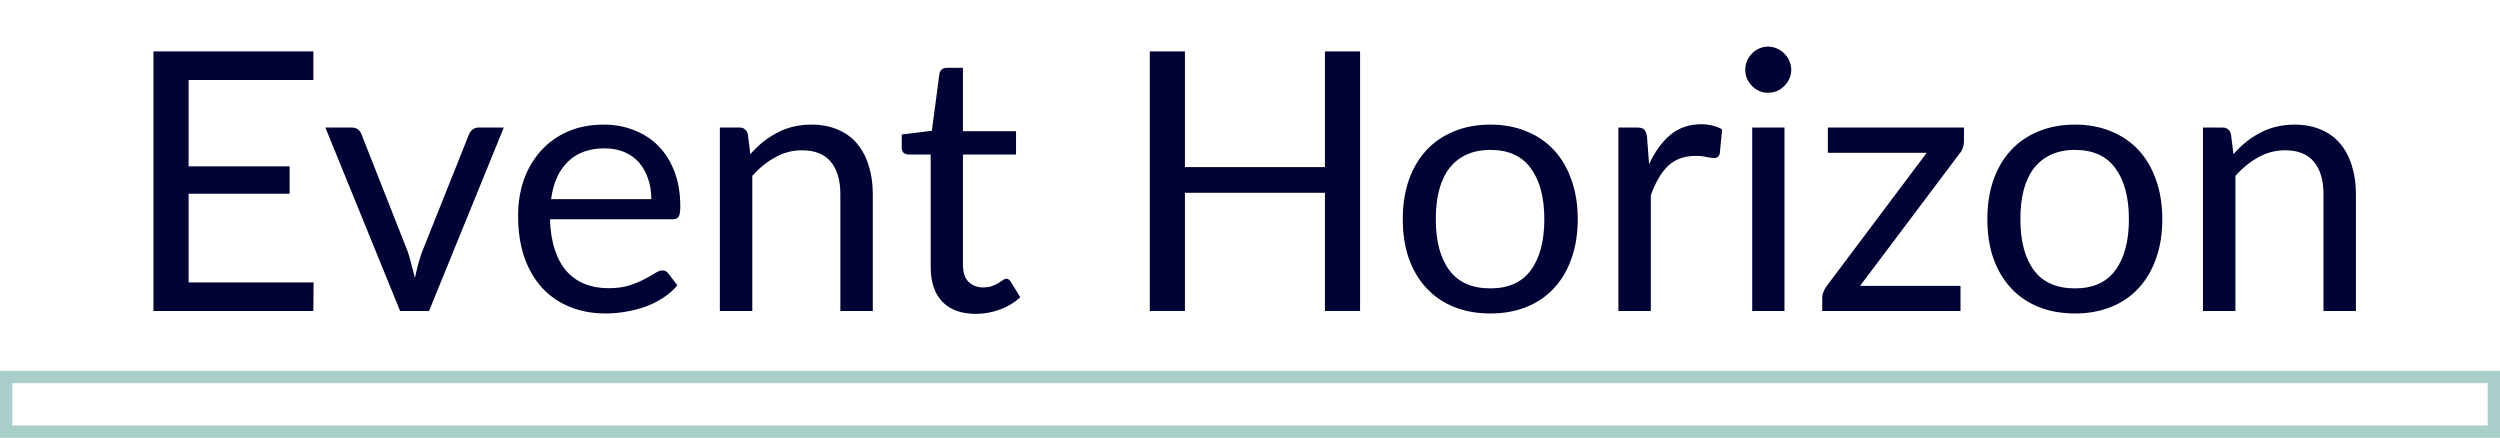
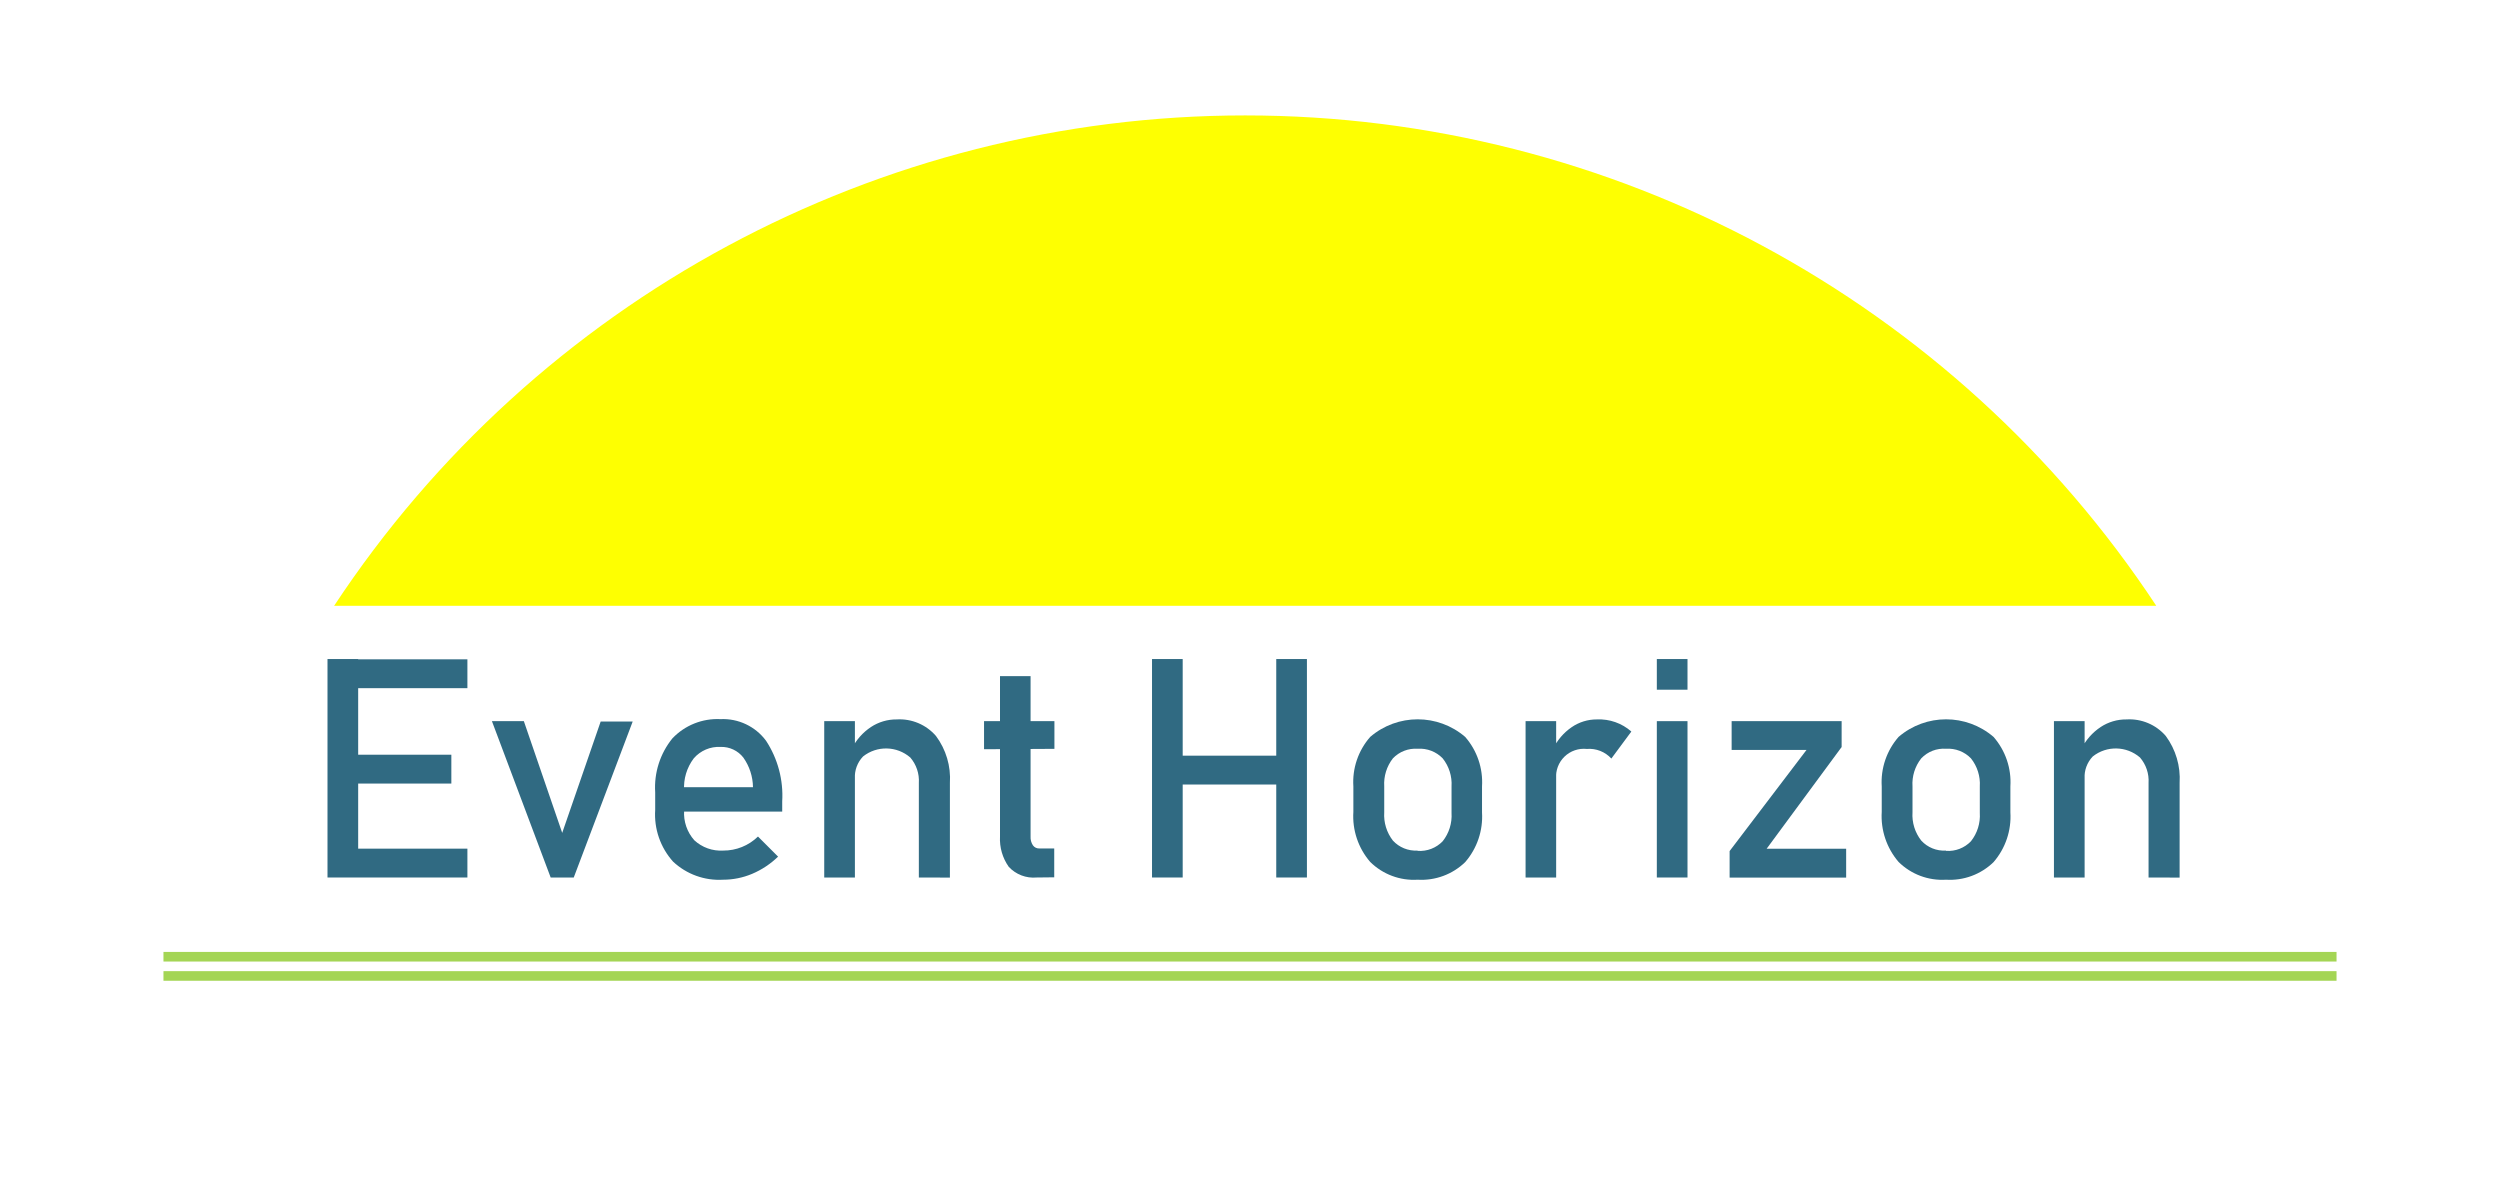
- <svg xmlns="http://www.w3.org/2000/svg" viewBox="0 0 202.27 35.42">
+ <svg xmlns="http://www.w3.org/2000/svg" viewBox="0 0 260 125">
  <defs>
-     <style>.cls-1{font-size:29.31px;fill:#000333;font-family:Lato-Regular, Lato;}.cls-2{letter-spacing:-0.02em;}.cls-3{letter-spacing:-0.01em;}.cls-4{letter-spacing:0em;}.cls-5{letter-spacing:-0.01em;}.cls-6{letter-spacing:-0.02em;}.cls-7{letter-spacing:-0.01em;}.cls-8{fill:none;stroke:#aaceca;stroke-miterlimit:10;}</style>
+     <style>.cls-1{fill:#feff01;}.cls-2,.cls-4{fill:none;}.cls-3{fill:#306a82;}.cls-4{stroke:#a4d555;stroke-miterlimit:10;}</style>
  </defs>
  <g id="Layer_2" data-name="Layer 2">
    <g id="Layer_1-2" data-name="Layer 1">
-       <text class="cls-1" transform="translate(9.73 25.16)">
-         <tspan class="cls-2">E</tspan>
-         <tspan class="cls-3" x="16.25" y="0">v</tspan>
-         <tspan class="cls-4" x="30.97" y="0">e</tspan>
-         <tspan class="cls-5" x="46.45" y="0">n</tspan>
-         <tspan x="62.6" y="0">t </tspan>
-         <tspan class="cls-6" x="80.61" y="0">H</tspan>
-         <tspan x="102.53" y="0">ori</tspan>
-         <tspan class="cls-7" x="136.86" y="0">z</tspan>
-         <tspan x="149.83" y="0">on</tspan>
-       </text>
-       <rect class="cls-8" x="0.5" y="30.5" width="201.27" height="4.42" />
+       <path class="cls-1" d="M34.75,63h189.5a113.52,113.52,0,0,0-189.5,0Z" />
+       <rect class="cls-2" width="260" height="125" />
+       <path class="cls-3" d="M34.06,91.26V68.54h3.19V91.26Zm1.55-19.69v-3h13v3Zm0,9.92v-3H46.94v3Zm0,9.77v-3h13v3Z" />
+       <path class="cls-3" d="M58.47,86.62l4-11.58h3.33L59.67,91.26h-2.4L51.16,75h3.32Z" />
+       <path class="cls-3" d="M75.2,91.49A7,7,0,0,1,70,89.61a7.33,7.33,0,0,1-1.86-5.38V82.4a8.09,8.09,0,0,1,1.79-5.61,6.45,6.45,0,0,1,5-2,5.57,5.57,0,0,1,4.74,2.25,10.4,10.4,0,0,1,1.68,6.31v1.06H70.41V81.87h7.9a5.45,5.45,0,0,0-1-3.08,2.88,2.88,0,0,0-2.37-1.11,3.44,3.44,0,0,0-2.79,1.19,5,5,0,0,0-1,3.36v2.06a4.22,4.22,0,0,0,1.06,3.1,4.07,4.07,0,0,0,3,1.07A5.13,5.13,0,0,0,78.83,87l2.09,2.09a8.77,8.77,0,0,1-2.7,1.79A7.75,7.75,0,0,1,75.2,91.49Z" />
+       <path class="cls-3" d="M85.72,91.26V75h3.19V91.26Zm9.84,0V81.43a3.7,3.7,0,0,0-.89-2.65,3.85,3.85,0,0,0-4.91-.11A3.07,3.07,0,0,0,88.91,81l-.33-3.12a5.83,5.83,0,0,1,2-2.27,4.78,4.78,0,0,1,2.68-.79,5,5,0,0,1,4.08,1.72,7.39,7.39,0,0,1,1.45,4.89v9.84Z" />
+       <path class="cls-3" d="M102.34,77.92V75h7.32v2.88Zm5.47,13.34a3.52,3.52,0,0,1-2.9-1.11A5,5,0,0,1,104,87V70.32h3.18V87a1.51,1.51,0,0,0,.24.91.78.78,0,0,0,.69.33h1.53v3Z" />
+       <path class="cls-3" d="M119.81,91.26V68.54H123V91.26Zm2-9.67v-3h12.61v3Zm10.92,9.67V68.54h3.19V91.26Z" />
+       <path class="cls-3" d="M147.44,91.49a6.45,6.45,0,0,1-4.94-1.85,7.26,7.26,0,0,1-1.75-5.21V81.79a7.11,7.11,0,0,1,1.75-5.15,7.58,7.58,0,0,1,9.88,0,7.15,7.15,0,0,1,1.75,5.15v2.69a7.23,7.23,0,0,1-1.75,5.18A6.53,6.53,0,0,1,147.44,91.49Zm0-3a3.28,3.28,0,0,0,2.6-1,4.3,4.3,0,0,0,.92-2.94V81.79a4.26,4.26,0,0,0-.92-2.92,3.3,3.3,0,0,0-2.6-1,3.26,3.26,0,0,0-2.58,1,4.31,4.31,0,0,0-.9,2.92v2.69a4.34,4.34,0,0,0,.9,2.94A3.23,3.23,0,0,0,147.42,88.46Z" />
+       <path class="cls-3" d="M158.66,91.26V75h3.18V91.26Zm8.92-12.37a3.11,3.11,0,0,0-2.55-1A2.89,2.89,0,0,0,161.84,81l-.32-3.12a5.77,5.77,0,0,1,1.93-2.25,4.57,4.57,0,0,1,2.63-.81,5.06,5.06,0,0,1,3.58,1.26Z" />
+       <path class="cls-3" d="M172.31,71.73V68.54h3.19v3.19Zm0,19.53V75h3.19V91.26Z" />
+       <path class="cls-3" d="M191.53,75v2.69l-7.8,10.58H192v3H179.88V88.51l8-10.52h-7.79V75Z" />
+       <path class="cls-3" d="M202.39,91.49a6.46,6.46,0,0,1-4.94-1.85,7.31,7.31,0,0,1-1.75-5.21V81.79a7.15,7.15,0,0,1,1.75-5.15,7.58,7.58,0,0,1,9.88,0,7.15,7.15,0,0,1,1.75,5.15v2.69a7.23,7.23,0,0,1-1.75,5.18A6.51,6.51,0,0,1,202.39,91.49Zm0-3a3.27,3.27,0,0,0,2.59-1,4.3,4.3,0,0,0,.92-2.94V81.79a4.26,4.26,0,0,0-.92-2.92,3.3,3.3,0,0,0-2.59-1,3.23,3.23,0,0,0-2.58,1,4.26,4.26,0,0,0-.91,2.92v2.69a4.3,4.3,0,0,0,.91,2.94A3.21,3.21,0,0,0,202.38,88.46Z" />
+       <path class="cls-3" d="M213.61,91.26V75h3.19V91.26Zm9.84,0V81.43a3.7,3.7,0,0,0-.89-2.65,3.85,3.85,0,0,0-4.91-.11A3.07,3.07,0,0,0,216.8,81l-.33-3.12a5.83,5.83,0,0,1,2-2.27,4.78,4.78,0,0,1,2.68-.79,5,5,0,0,1,4.09,1.72,7.45,7.45,0,0,1,1.44,4.89v9.84Z" />
+       <line class="cls-4" x1="17" y1="99.5" x2="243" y2="99.5" />
+       <line class="cls-4" x1="17" y1="101.5" x2="243" y2="101.5" />
    </g>
  </g>
</svg>
